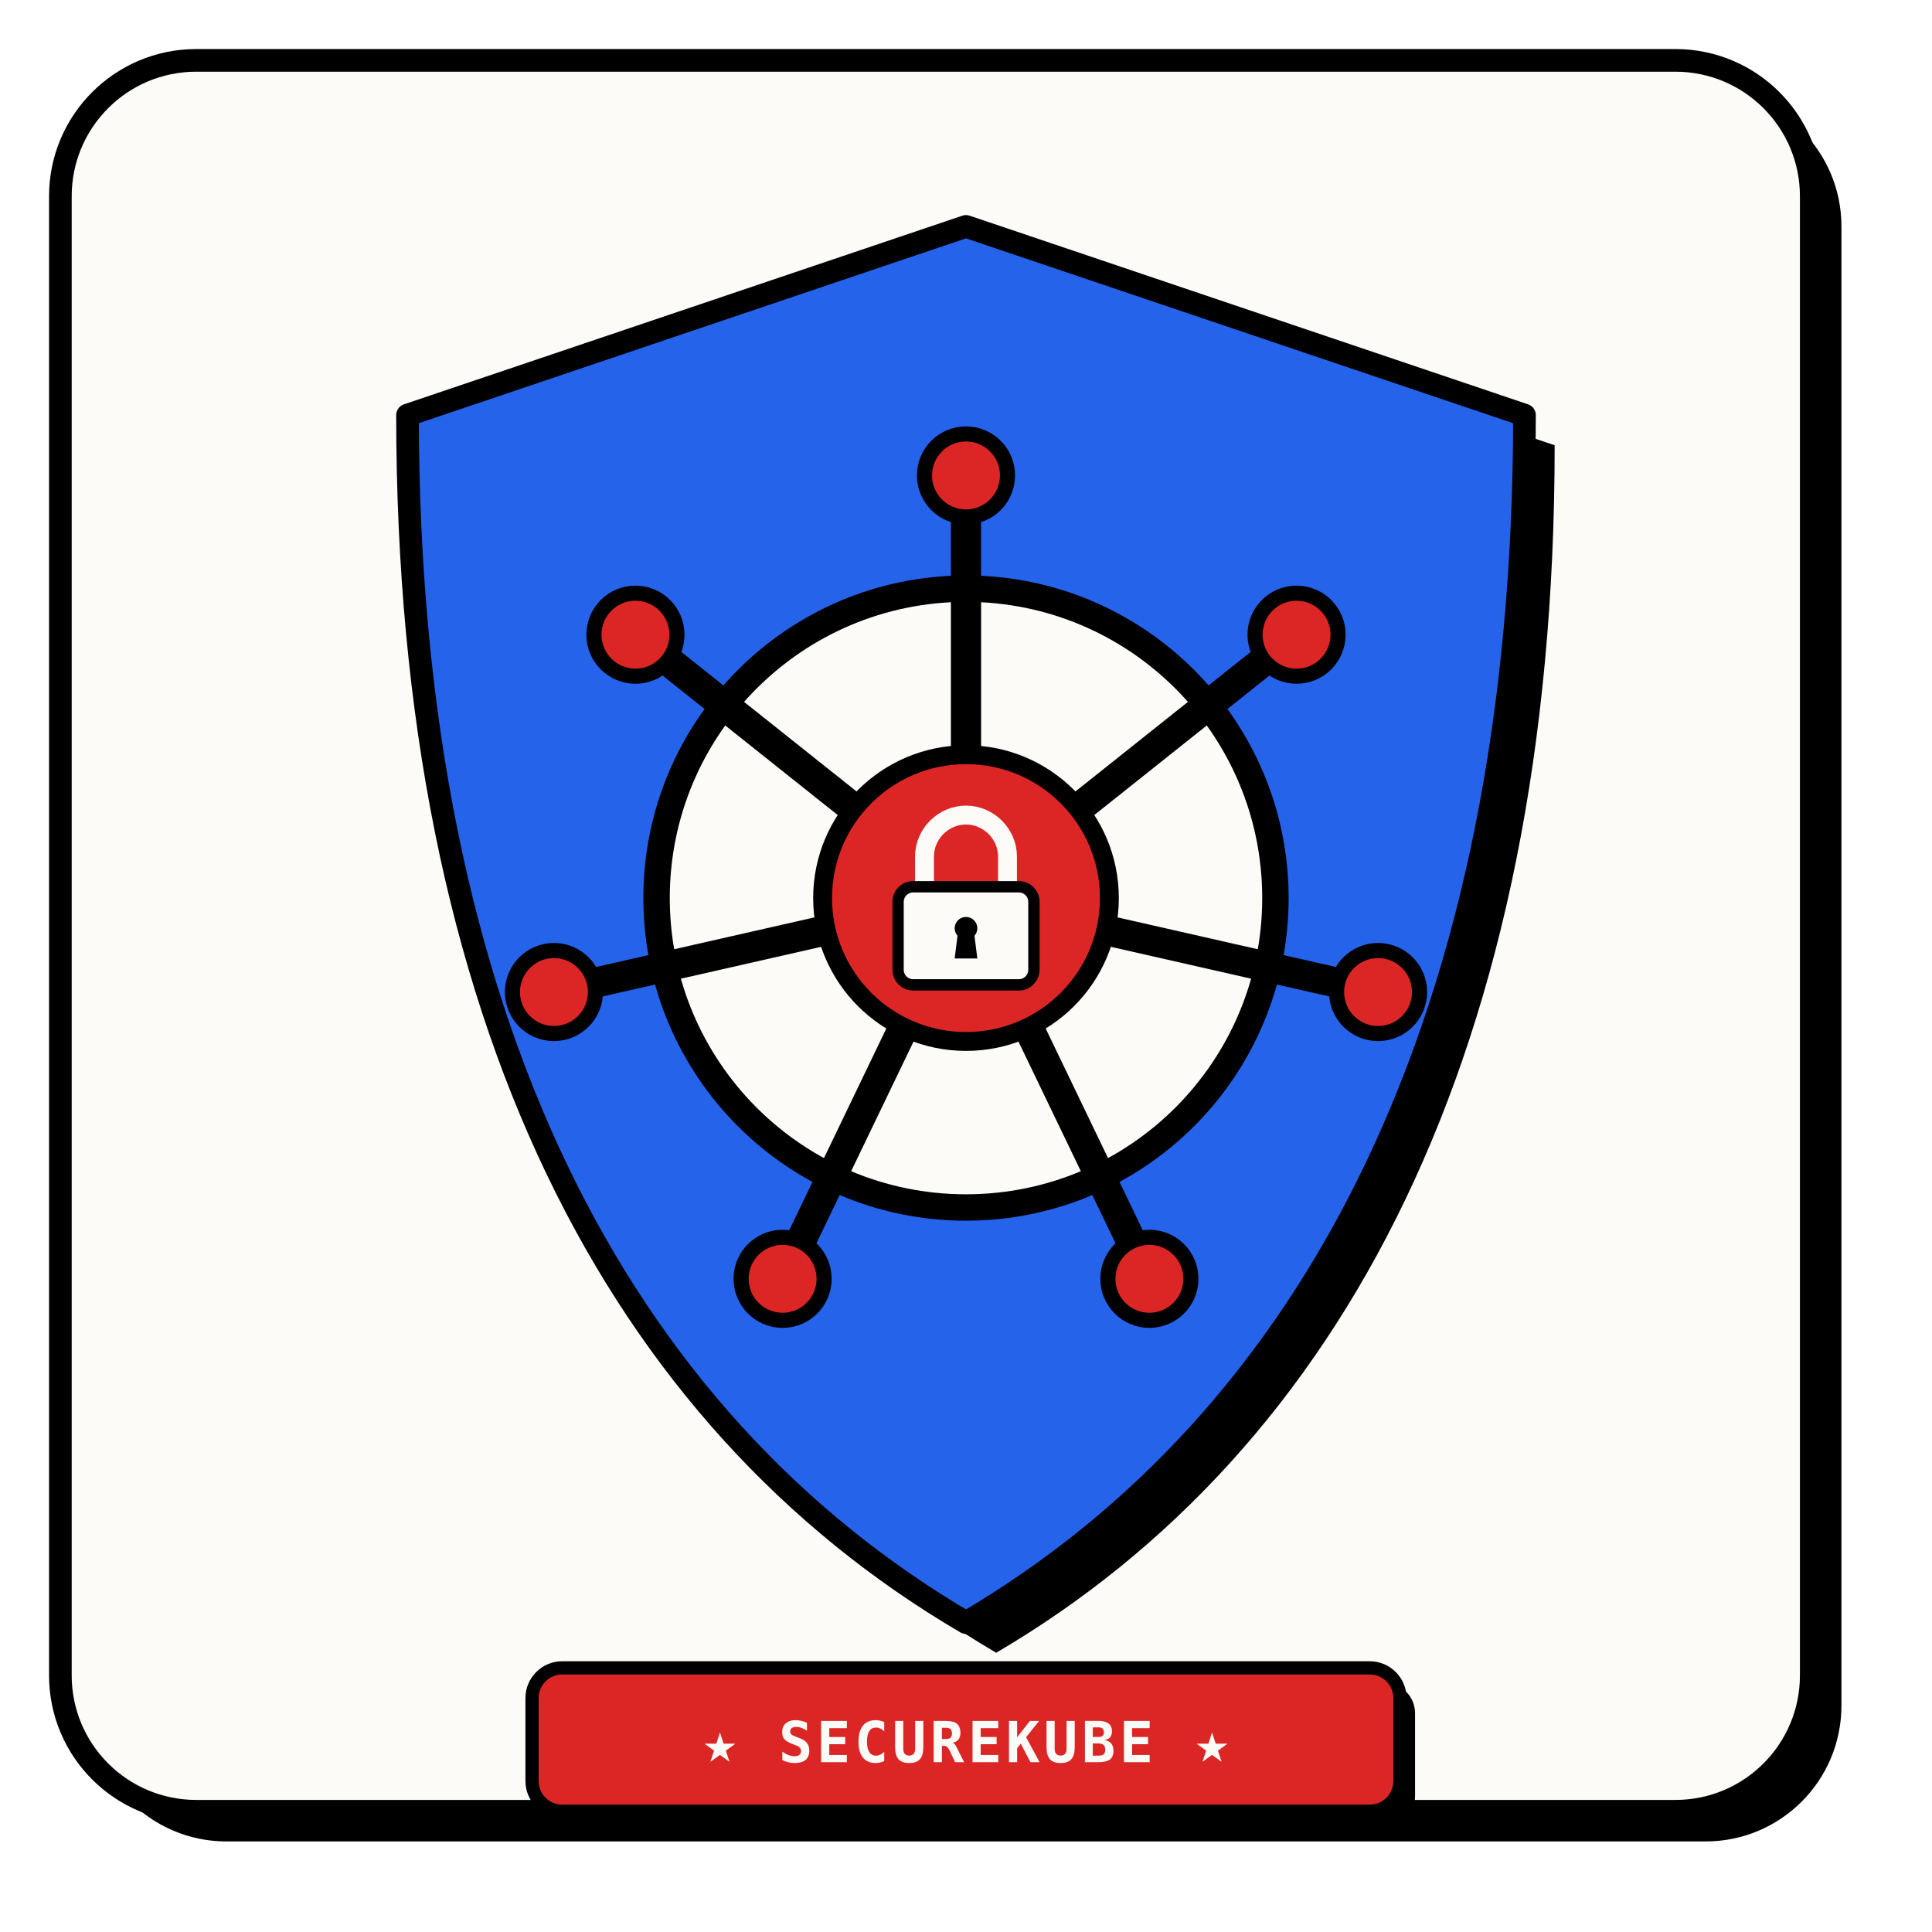
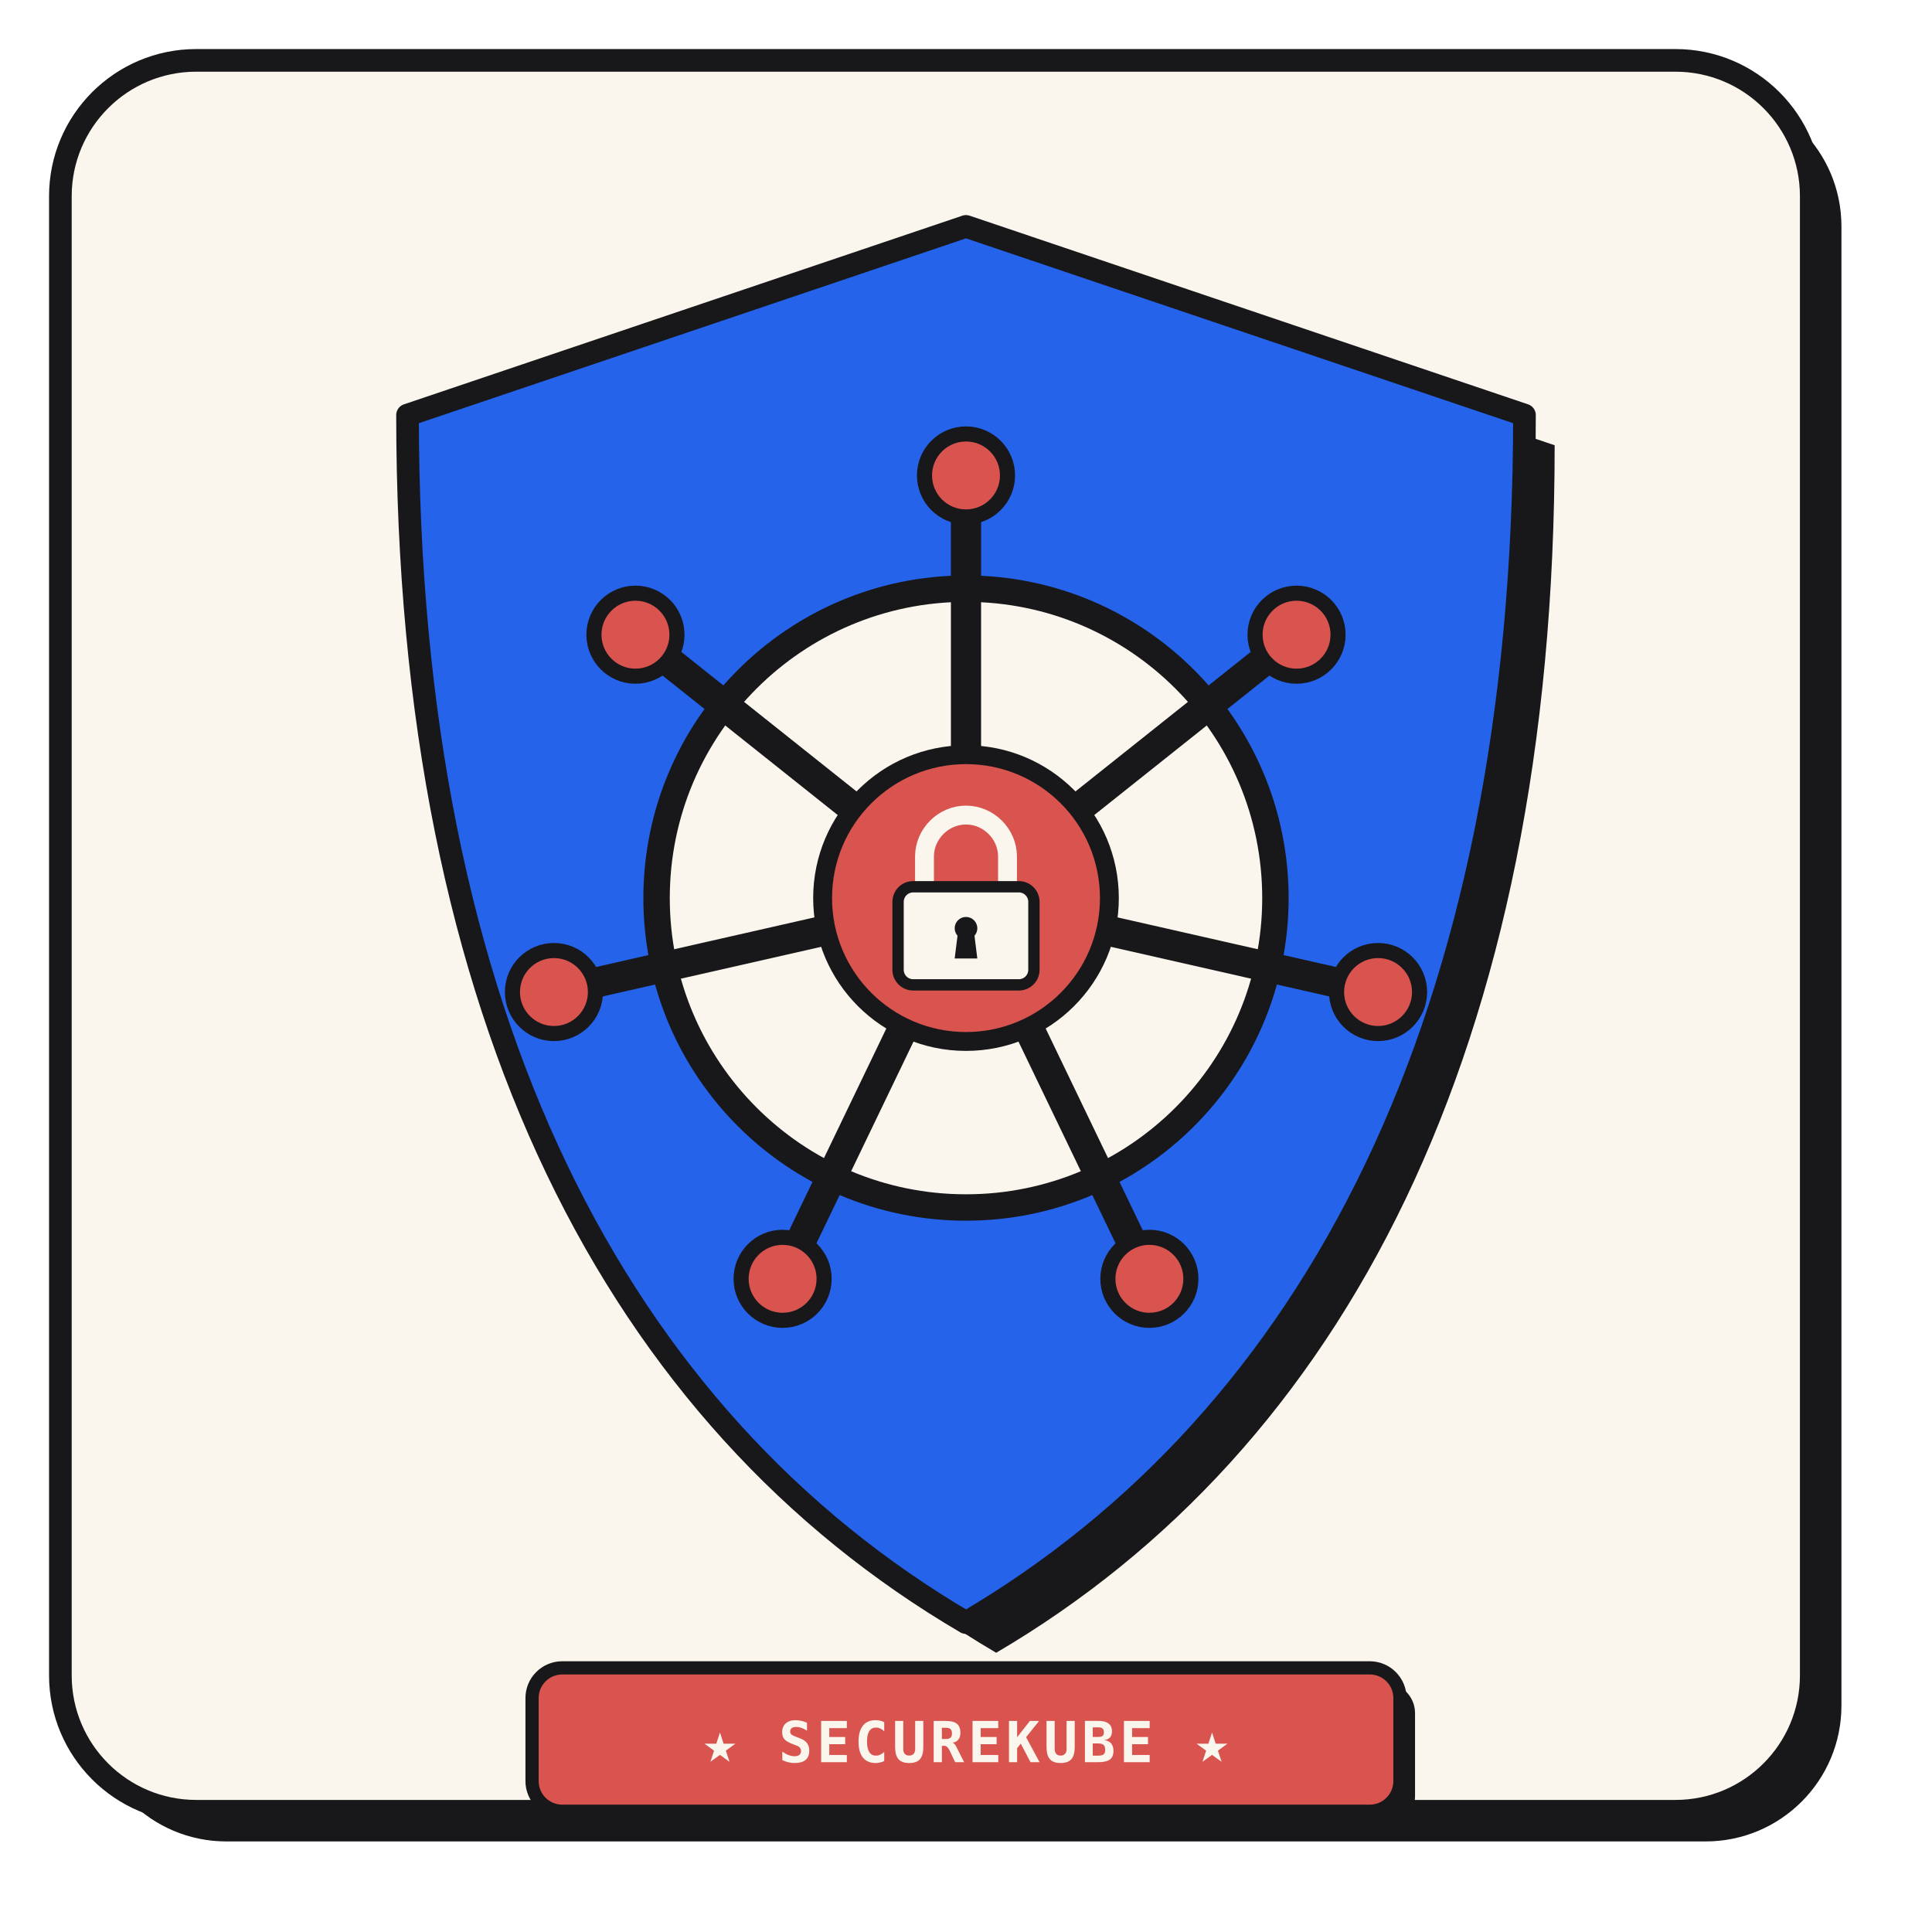
<svg xmlns="http://www.w3.org/2000/svg" viewBox="0 0 512 512" width="512" height="512">
-   <rect x="24" y="24" width="464" height="464" rx="36" fill="#000000" />
-   <rect x="16" y="16" width="464" height="464" rx="36" fill="#FDFBF7" stroke="#000000" stroke-width="6" />
-   <path d="M 264 68             L 412 118             C 412 278 356 384 264 438             C 172 384 116 278 116 118             Z" fill="#000000" />
-   <path d="M 256 60             L 404 110             C 404 270 348 376 256 430             C 164 376 108 270 108 110             Z" fill="#2563EB" stroke="#000000" stroke-width="6" stroke-linejoin="round" />
-   <circle cx="256" cy="238" r="82" fill="#FDFBF7" stroke="#000000" stroke-width="7" />
-   <line x1="256.0" y1="200.0" x2="256.0" y2="126.0" stroke="#000000" stroke-width="8" stroke-linecap="round" />
-   <line x1="285.7" y1="214.3" x2="343.6" y2="168.2" stroke="#000000" stroke-width="8" stroke-linecap="round" />
-   <line x1="293.0" y1="246.5" x2="365.2" y2="262.9" stroke="#000000" stroke-width="8" stroke-linecap="round" />
-   <line x1="272.5" y1="272.2" x2="304.6" y2="338.9" stroke="#000000" stroke-width="8" stroke-linecap="round" />
-   <line x1="239.5" y1="272.2" x2="207.4" y2="338.9" stroke="#000000" stroke-width="8" stroke-linecap="round" />
-   <line x1="219.0" y1="246.5" x2="146.8" y2="262.9" stroke="#000000" stroke-width="8" stroke-linecap="round" />
-   <line x1="226.3" y1="214.3" x2="168.4" y2="168.2" stroke="#000000" stroke-width="8" stroke-linecap="round" />
-   <circle cx="256.0" cy="126.0" r="11" fill="#DC2626" stroke="#000000" stroke-width="4" />
-   <circle cx="343.6" cy="168.2" r="11" fill="#DC2626" stroke="#000000" stroke-width="4" />
-   <circle cx="365.2" cy="262.9" r="11" fill="#DC2626" stroke="#000000" stroke-width="4" />
-   <circle cx="304.6" cy="338.9" r="11" fill="#DC2626" stroke="#000000" stroke-width="4" />
-   <circle cx="207.4" cy="338.9" r="11" fill="#DC2626" stroke="#000000" stroke-width="4" />
-   <circle cx="146.8" cy="262.9" r="11" fill="#DC2626" stroke="#000000" stroke-width="4" />
-   <circle cx="168.4" cy="168.2" r="11" fill="#DC2626" stroke="#000000" stroke-width="4" />
-   <circle cx="256" cy="238" r="38" fill="#DC2626" stroke="#000000" stroke-width="5" />
-   <path d="M 245 236 V 227 C 245 221 250 216 256 216 C 262 216 267 221 267 227 V 236" fill="none" stroke="#FDFBF7" stroke-width="5" stroke-linecap="round" />
-   <rect x="238" y="235" width="36" height="26" rx="4" fill="#FDFBF7" stroke="#000000" stroke-width="3" />
-   <circle cx="256" cy="246" r="3" fill="#000000" />
-   <polygon points="254,246 258,246 259,254 253,254" fill="#000000" />
+   <rect x="24" y="24" width="464" height="464" rx="36" fill="#18181B" />
+   <rect x="16" y="16" width="464" height="464" rx="36" fill="#FAF6EE" stroke="#18181B" stroke-width="6" />
+   <path d="M 264 68             L 412 118             C 412 278 356 384 264 438             C 172 384 116 278 116 118             Z" fill="#18181B" />
+   <path d="M 256 60             L 404 110             C 404 270 348 376 256 430             C 164 376 108 270 108 110             Z" fill="#2563EB" stroke="#18181B" stroke-width="6" stroke-linejoin="round" />
+   <circle cx="256" cy="238" r="82" fill="#FAF6EE" stroke="#18181B" stroke-width="7" />
+   <line x1="256.0" y1="200.0" x2="256.0" y2="126.0" stroke="#18181B" stroke-width="8" stroke-linecap="round" />
+   <line x1="285.7" y1="214.3" x2="343.6" y2="168.2" stroke="#18181B" stroke-width="8" stroke-linecap="round" />
+   <line x1="293.0" y1="246.5" x2="365.2" y2="262.9" stroke="#18181B" stroke-width="8" stroke-linecap="round" />
+   <line x1="272.5" y1="272.2" x2="304.6" y2="338.9" stroke="#18181B" stroke-width="8" stroke-linecap="round" />
+   <line x1="239.5" y1="272.2" x2="207.4" y2="338.9" stroke="#18181B" stroke-width="8" stroke-linecap="round" />
+   <line x1="219.0" y1="246.5" x2="146.8" y2="262.9" stroke="#18181B" stroke-width="8" stroke-linecap="round" />
+   <line x1="226.3" y1="214.3" x2="168.4" y2="168.2" stroke="#18181B" stroke-width="8" stroke-linecap="round" />
+   <circle cx="256.0" cy="126.0" r="11" fill="#D9534F" stroke="#18181B" stroke-width="4" />
+   <circle cx="343.6" cy="168.2" r="11" fill="#D9534F" stroke="#18181B" stroke-width="4" />
+   <circle cx="365.2" cy="262.9" r="11" fill="#D9534F" stroke="#18181B" stroke-width="4" />
+   <circle cx="304.6" cy="338.9" r="11" fill="#D9534F" stroke="#18181B" stroke-width="4" />
+   <circle cx="207.4" cy="338.9" r="11" fill="#D9534F" stroke="#18181B" stroke-width="4" />
+   <circle cx="146.8" cy="262.9" r="11" fill="#D9534F" stroke="#18181B" stroke-width="4" />
+   <circle cx="168.4" cy="168.2" r="11" fill="#D9534F" stroke="#18181B" stroke-width="4" />
+   <circle cx="256" cy="238" r="38" fill="#D9534F" stroke="#18181B" stroke-width="5" />
+   <path d="M 245 236 V 227 C 245 221 250 216 256 216 C 262 216 267 221 267 227 V 236" fill="none" stroke="#FAF6EE" stroke-width="5" stroke-linecap="round" />
+   <rect x="238" y="235" width="36" height="26" rx="4" fill="#FAF6EE" stroke="#18181B" stroke-width="3" />
+   <circle cx="256" cy="246" r="3" fill="#18181B" />
+   <polygon points="254,246 258,246 259,254 253,254" fill="#18181B" />
  <g transform="translate(141, 442)">
-     <rect x="4" y="4" width="230" height="38" rx="8" fill="#000000" />
-     <rect x="0" y="0" width="230" height="38" rx="8" fill="#DC2626" stroke="#000000" stroke-width="3.5" />
-     <text x="115" y="25" font-family="'JetBrains Mono', monospace" font-weight="900" font-size="15" fill="#FDFBF7" text-anchor="middle" letter-spacing="1">
+     <rect x="4" y="4" width="230" height="38" rx="8" fill="#18181B" />
+     <rect x="0" y="0" width="230" height="38" rx="8" fill="#D9534F" stroke="#18181B" stroke-width="3.5" />
+     <text x="115" y="25" font-family="'JetBrains Mono', monospace" font-weight="900" font-size="15" fill="#FAF6EE" text-anchor="middle" letter-spacing="1">
      ★ SECUREKUBE ★
    </text>
  </g>
</svg>
